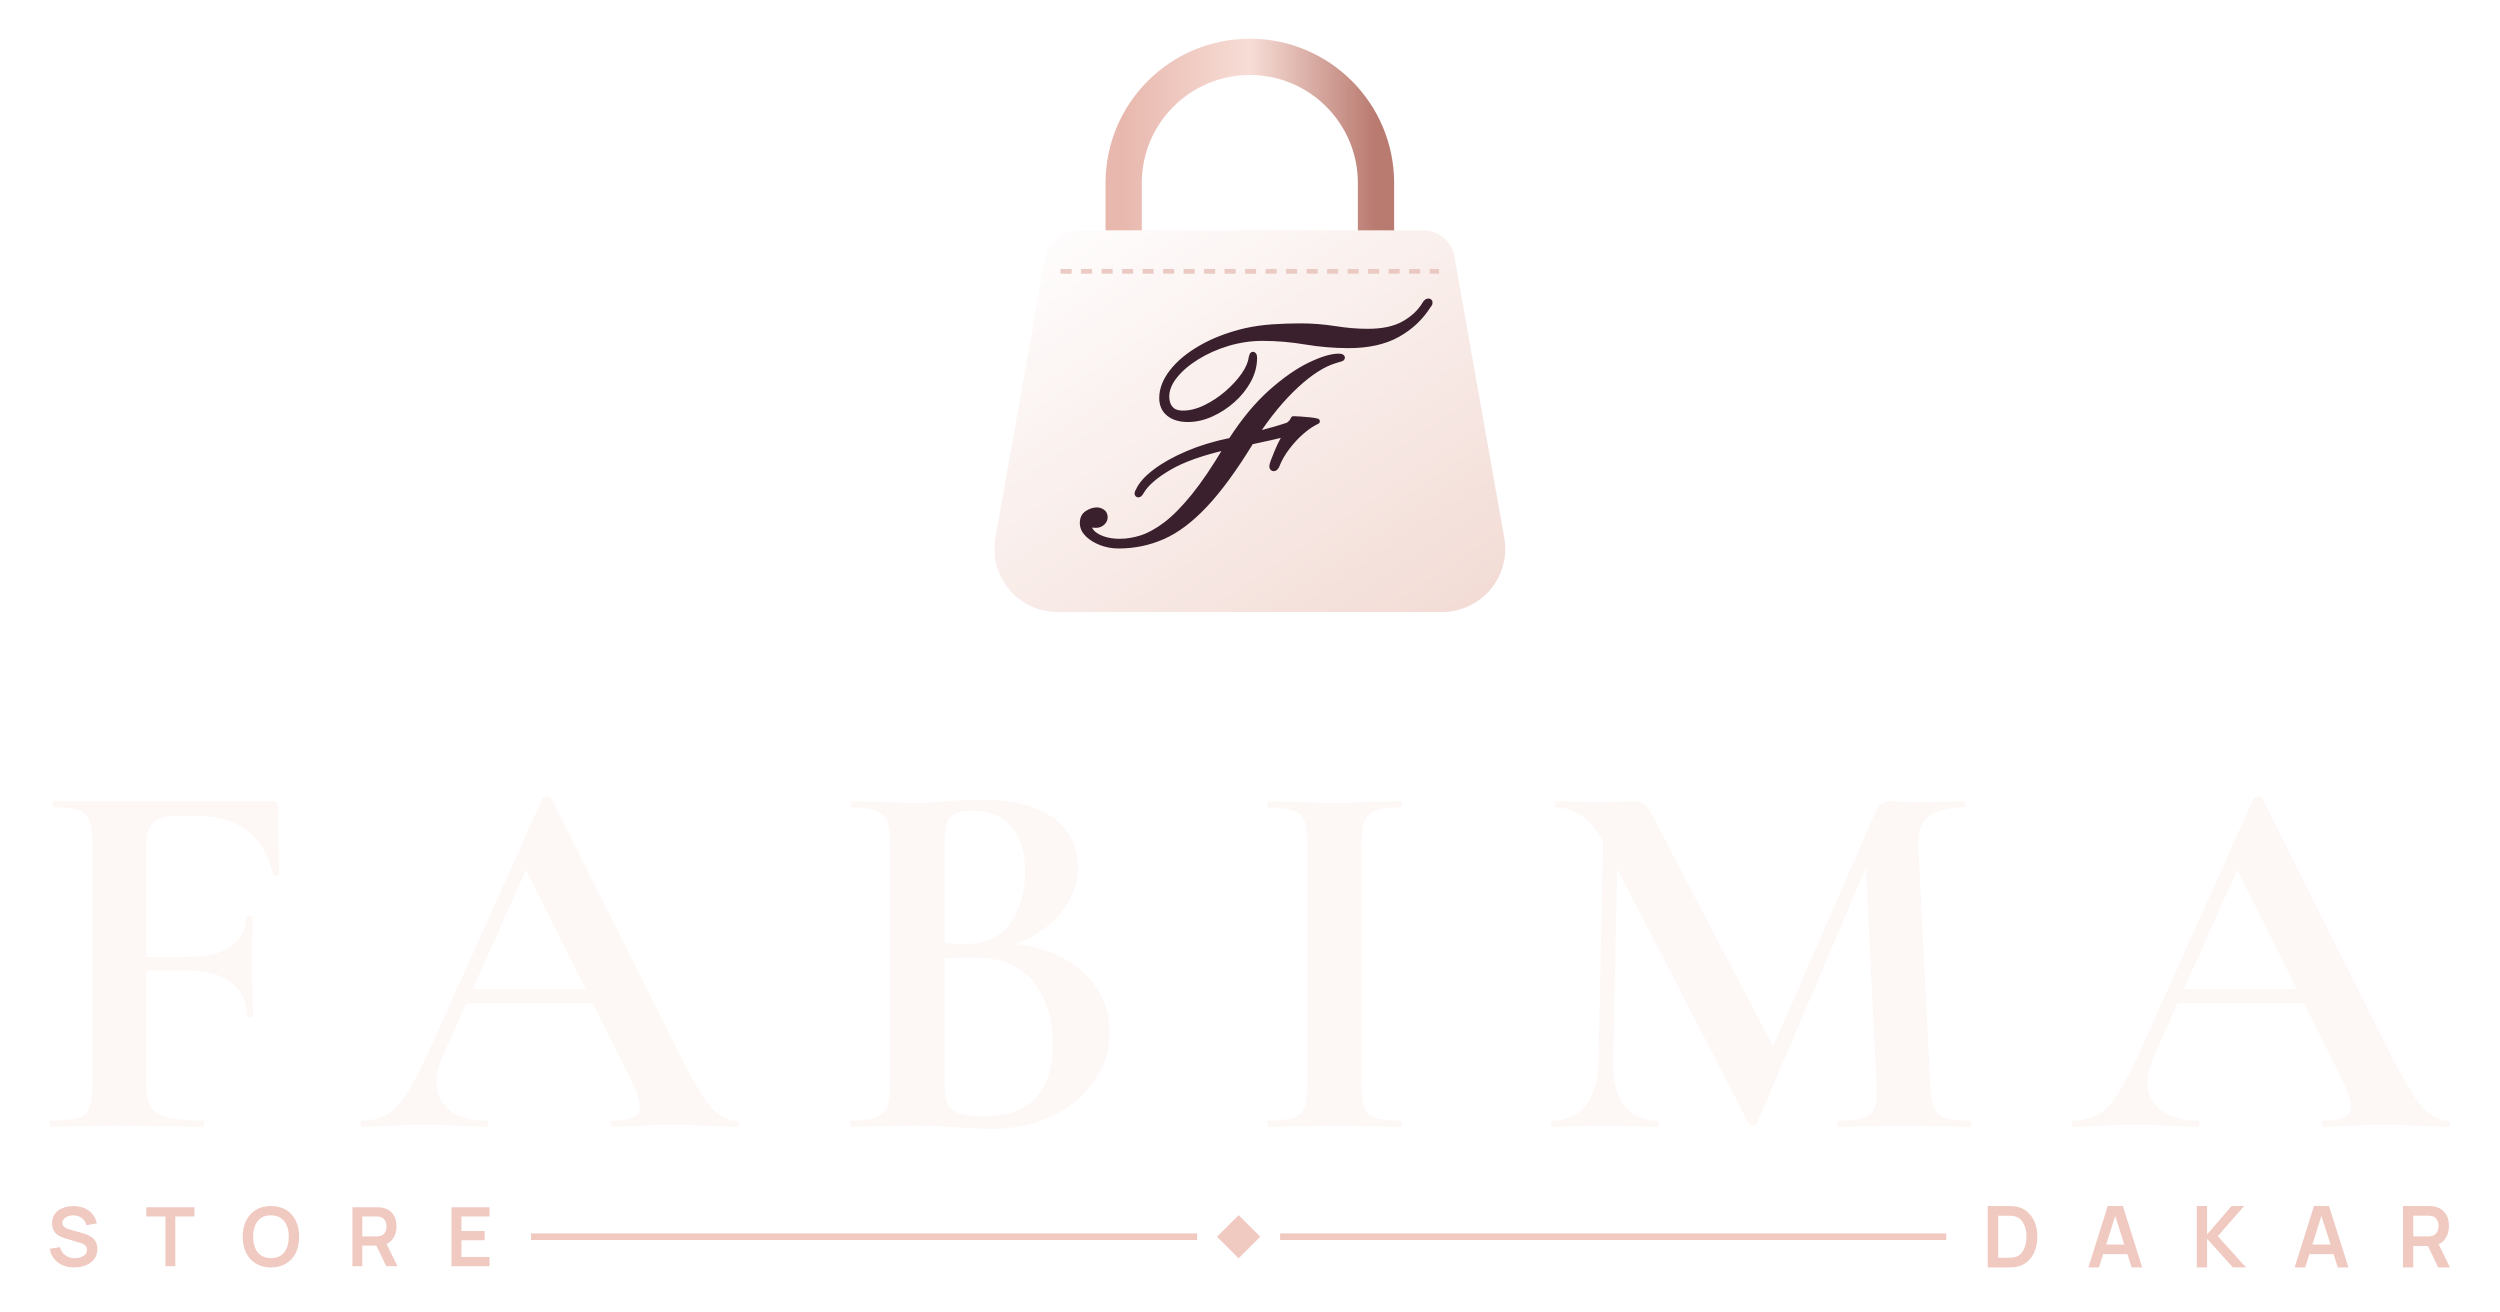
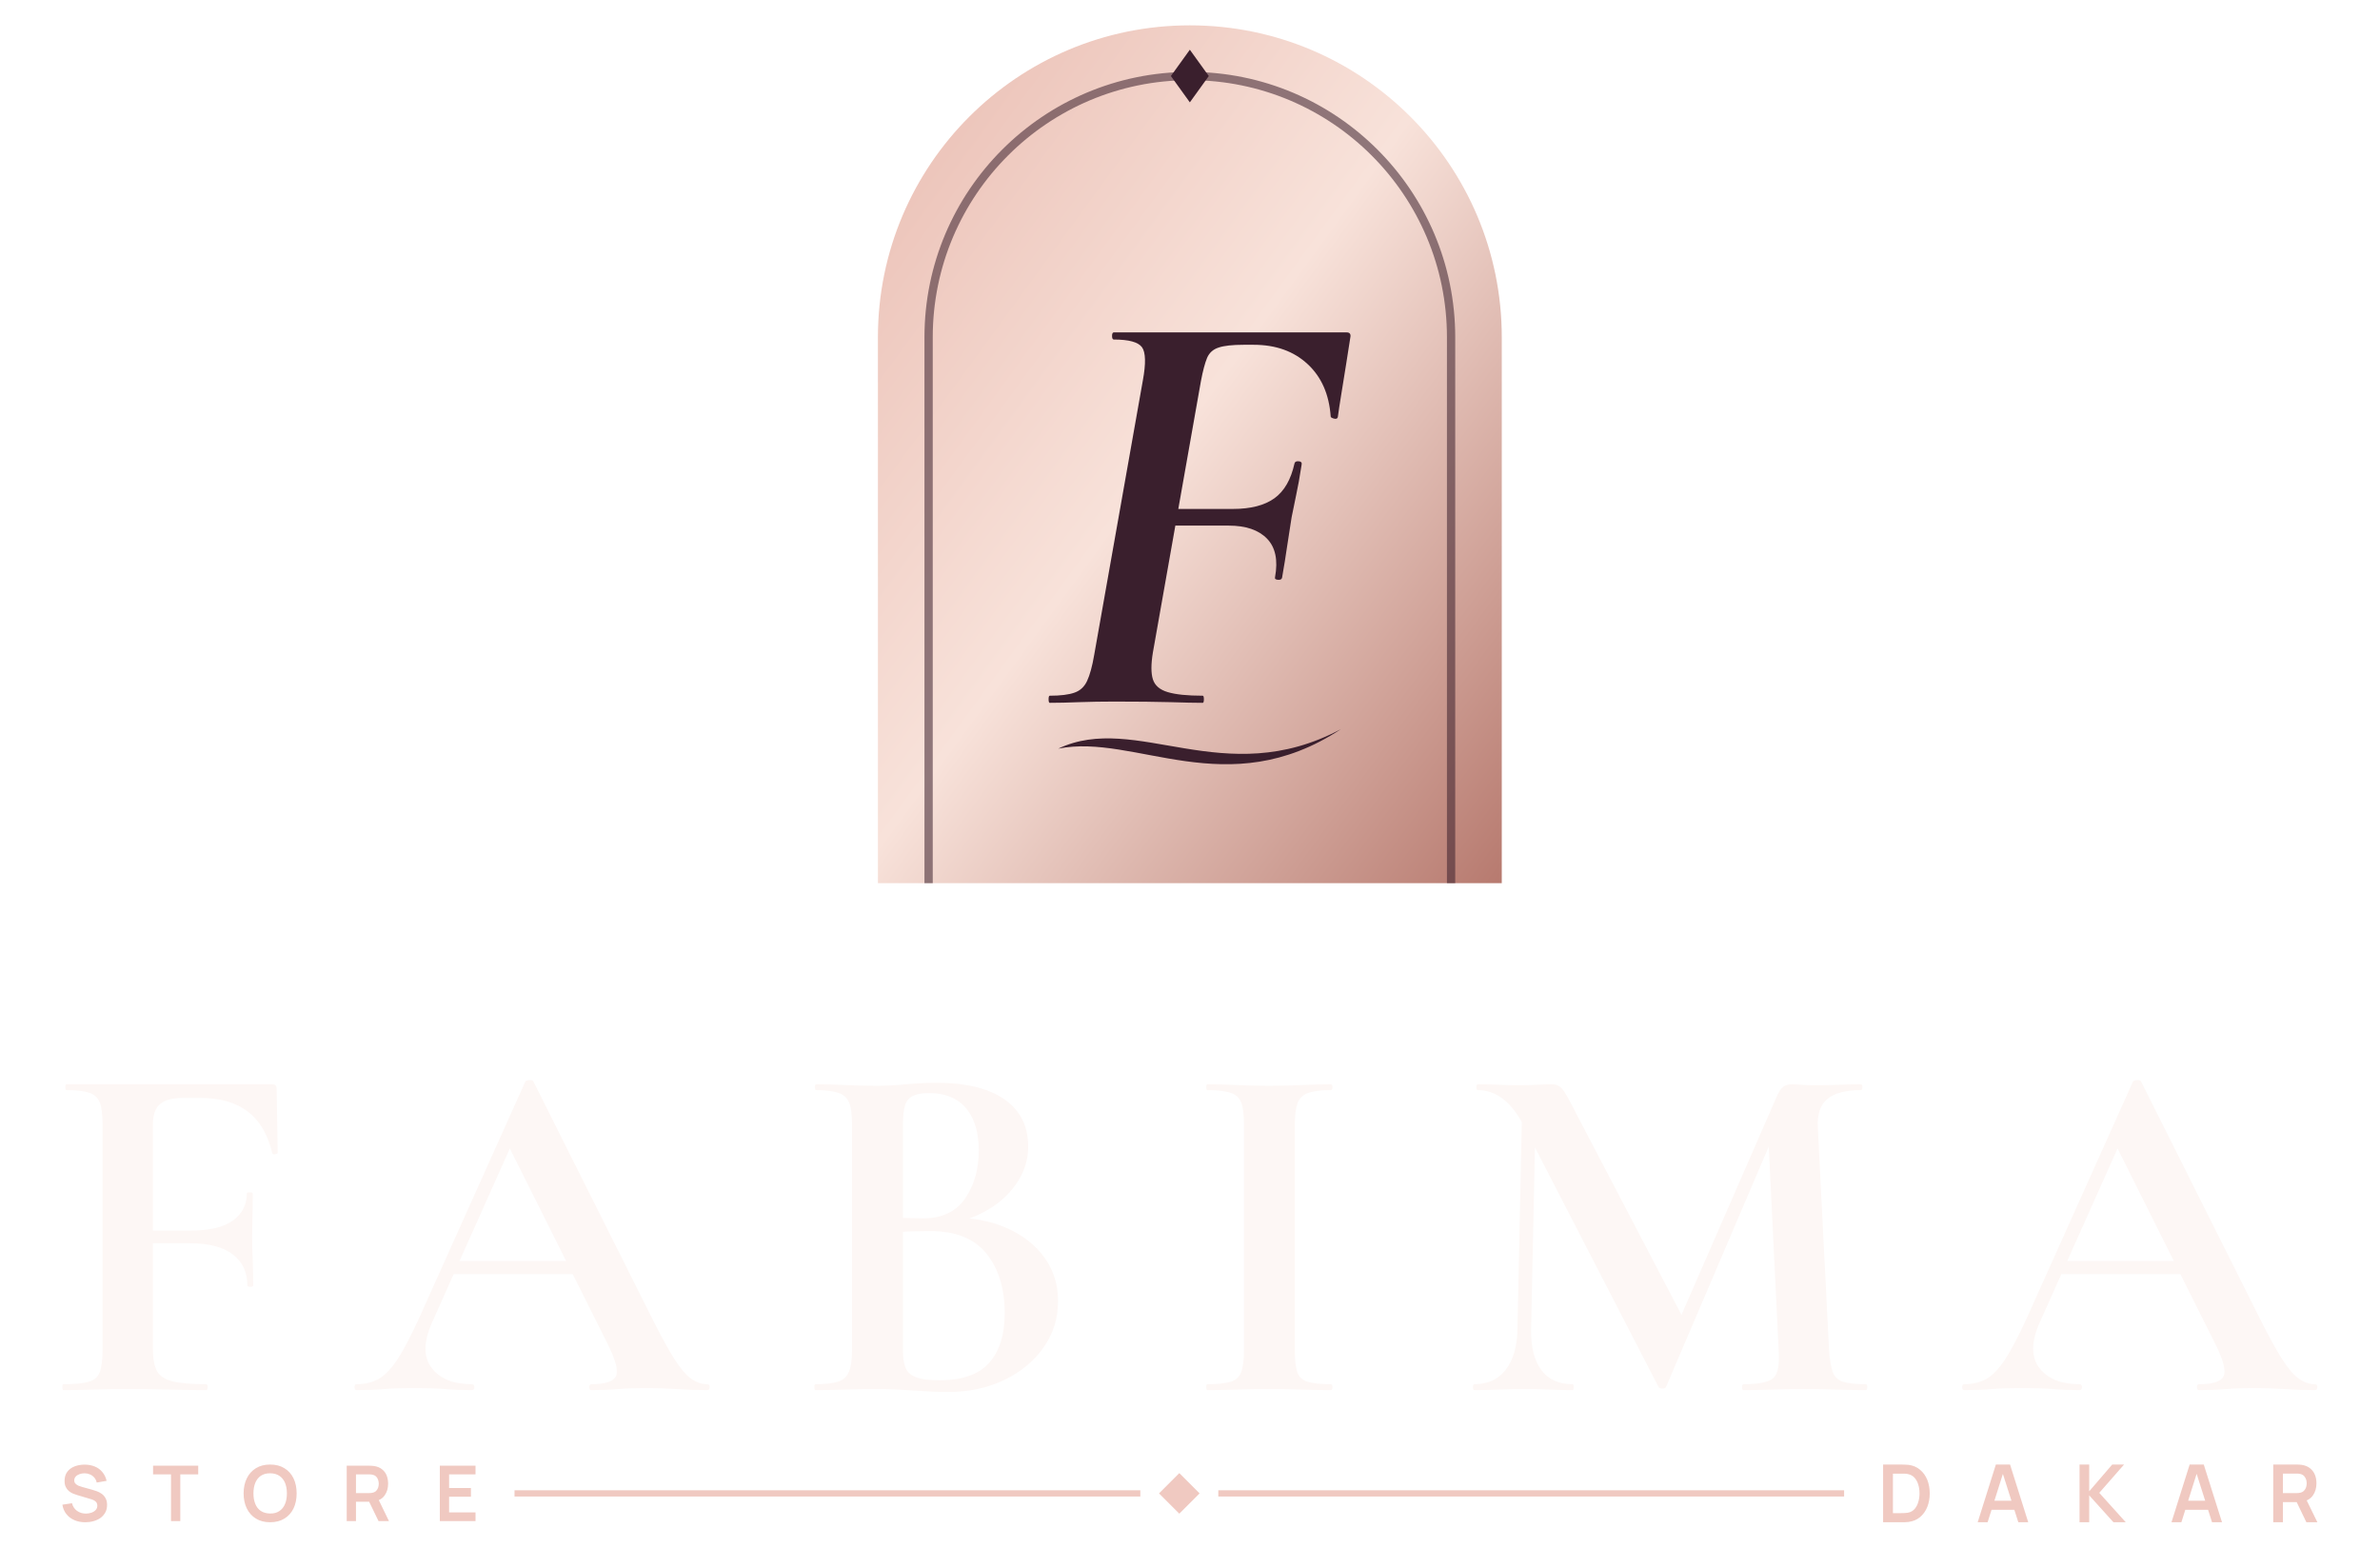
- <svg xmlns="http://www.w3.org/2000/svg" viewBox="-6 -4 301.2 158">
+ <svg xmlns="http://www.w3.org/2000/svg" viewBox="-8 -2 305.2 198.5">
  <defs>
-     <linearGradient id="sg" x1="0" y1="0" x2="1" y2="0">
-       <stop offset="0" stop-color="#e8b8ae" />
-       <stop offset=".5" stop-color="#f7ddd6" />
-       <stop offset="1" stop-color="#b97a70" />
+     <linearGradient id="sg" x1="0" y1="0" x2="1" y2="1">
+       <stop offset="0" stop-color="#e9bcb1" />
+       <stop offset=".48" stop-color="#f8e2da" />
+       <stop offset="1" stop-color="#b77a6f" />
    </linearGradient>
-     <linearGradient id="sb" x1="0" y1="0" x2=".9" y2="1">
-       <stop offset="0" stop-color="#ffffff" />
-       <stop offset="1" stop-color="#f3dcd6" />
+     <linearGradient id="sp" x1="0" y1="0" x2=".7" y2="1">
+       <stop offset="0" stop-color="#5e2d46" />
+       <stop offset="1" stop-color="#2a1420" />
    </linearGradient>
  </defs>
-   <g transform="translate(109.43 0) scale(.95) translate(-13 -17)">
-     <path d="M34 43.5V36A16 16 0 0 1 66 36V43.5" fill="none" stroke="url(#sg)" stroke-width="4.6" stroke-linecap="round" />
-     <path d="M28 42H72A4 4 0 0 1 75.95 45.4L82.25 80.9A8 8 0 0 1 74.4 90.4H25.6A8 8 0 0 1 17.75 80.9L24.05 45.4A4 4 0 0 1 28 42Z" fill="url(#sb)" />
-     <path d="M26 47.2H74" stroke="#e9c6be" stroke-opacity="0.9" stroke-width=".6" stroke-dasharray="1.4 1.2" />
-     <path d="M42.15 65.96L42.15 65.96Q40.65 65.96 39.76 65.26Q38.86 64.56 38.86 63.26L38.86 63.26Q38.86 61.61 40.15 59.95Q41.44 58.28 43.8 56.92Q46.17 55.55 49.35 54.78L49.35 54.78Q51.09 54.39 52.88 54.27Q54.67 54.15 56.46 54.15L56.46 54.15Q58.58 54.15 60.77 54.49Q62.95 54.84 64.98 54.84L64.98 54.84Q67.8 54.84 69.55 53.85Q71.3 52.87 72.21 51.34L72.21 51.34Q72.36 51.1 72.46 51.05Q72.56 51 72.64 51L72.64 51Q72.82 51 72.82 51.14L72.82 51.14Q72.82 51.22 72.8 51.3Q72.78 51.37 72.64 51.53L72.64 51.53Q71.18 53.85 68.71 55.22Q66.24 56.59 62.52 56.59L62.52 56.59Q59.81 56.59 57.06 56.13Q54.31 55.67 51.62 55.67L51.62 55.67Q49.37 55.67 47.2 56.32Q45.02 56.98 43.27 58.07Q41.52 59.15 40.48 60.46Q39.43 61.77 39.43 63.07L39.43 63.07Q39.43 64.03 39.94 64.62Q40.44 65.21 41.52 65.21L41.52 65.21Q42.9 65.21 44.36 64.5Q45.83 63.79 47.11 62.69Q48.39 61.59 49.24 60.38Q50.08 59.17 50.2 58.16L50.2 58.16Q50.3 57.75 50.38 57.75L50.38 57.75Q50.57 57.75 50.57 58.16L50.57 58.16Q50.57 59.64 49.82 61.03Q49.06 62.42 47.81 63.53Q46.56 64.64 45.08 65.3Q43.61 65.96 42.15 65.96ZM33.35 82L33.35 82Q32.21 82 31.17 81.61Q30.12 81.21 29.45 80.56Q28.79 79.91 28.79 79.13L28.79 79.13Q28.79 78.26 29.4 77.88Q30.01 77.49 30.62 77.49L30.62 77.49Q30.95 77.49 31.29 77.71Q31.62 77.93 31.62 78.4L31.62 78.4Q31.62 78.77 31.29 79.08Q30.95 79.38 30.5 79.38L30.5 79.38Q30.24 79.38 30.01 79.34Q29.77 79.3 29.57 79.19L29.57 79.19L29.57 79.28Q29.57 80.25 30.72 80.86Q31.88 81.47 33.51 81.47L33.51 81.47Q34.83 81.47 36.26 81.02Q37.7 80.56 39.35 79.32Q40.99 78.08 42.89 75.74Q44.79 73.4 47.03 69.62L47.03 69.62Q47.03 69.6 47.13 69.46L47.13 69.46Q42.39 70.53 39.76 72.07Q37.13 73.61 36.24 75.13L36.24 75.13Q36.03 75.52 35.87 75.52L35.87 75.52Q35.73 75.52 35.73 75.37L35.73 75.37Q35.73 75.21 35.87 75.03L35.87 75.03Q36.38 73.85 38.01 72.62Q39.63 71.39 42.08 70.34Q44.53 69.29 47.52 68.68L47.52 68.68Q47.58 68.68 47.62 68.66L47.62 68.66Q50.02 64.92 52.66 62.56Q55.3 60.21 57.6 59.1Q59.9 57.99 61.26 57.99L61.26 57.99Q61.71 57.99 61.71 58.16L61.71 58.16Q61.71 58.24 61.56 58.28Q61.4 58.32 60.89 58.48L60.89 58.48Q58.58 59.15 55.89 61.64Q53.19 64.13 50.71 67.91L50.71 67.91Q51.93 67.59 53.03 67.28Q54.14 66.96 54.86 66.71L54.86 66.71Q55.04 66.59 55.22 66.41Q55.4 66.23 55.53 65.92L55.53 65.92Q55.77 65.92 56.4 65.96Q57.03 66 57.66 66.07Q58.29 66.14 58.53 66.22L58.53 66.22Q57.62 66.63 56.62 67.49Q55.61 68.36 54.75 69.49Q53.88 70.62 53.39 71.88L53.39 71.88Q53.21 72.2 53.05 72.2L53.05 72.2Q52.82 72.2 52.82 71.92L52.82 71.92Q52.82 71.8 52.98 71.33L52.98 71.33Q53.43 70.15 53.81 69.32Q54.2 68.48 54.69 67.73L54.69 67.73Q53.9 67.99 52.67 68.26Q51.44 68.54 50.14 68.81L50.14 68.81L50.06 68.95Q46.99 73.95 44.31 76.8Q41.62 79.66 38.97 80.83Q36.32 82 33.35 82Z" fill="#3a1f2d" stroke="#3a1f2d" stroke-width=".7" stroke-linejoin="round" />
+   <g transform="translate(103.33 0) scale(1.25) translate(-17 -5)">
+     <path d="M18 94V38A32 32 0 0 1 82 38V94Z" fill="url(#sg)" />
+     <path d="M23.2 94V38A26.8 26.8 0 0 1 76.8 38V94" fill="none" stroke="#3a1f2d" stroke-opacity="0.55" stroke-width=".85" />
+     <path d="M50 8.5L51.944 11.2L50 13.9L48.056 11.2Z" fill="#3a1f2d" />
+     <path d="M35.63 75.50L35.63 75.50Q35.51 75.50 35.51 75.13Q35.51 74.77 35.63 74.77L35.63 74.77Q37.27 74.77 38.15 74.46Q39.04 74.16 39.46 73.25Q39.89 72.33 40.19 70.57L40.19 70.57L45.18 42.42Q45.66 39.81 45.09 39.02Q44.51 38.23 42.20 38.23L42.20 38.23Q42.02 38.23 42.02 37.86Q42.02 37.50 42.20 37.50L42.20 37.50L66.09 37.50Q66.58 37.50 66.46 38.04L66.46 38.04Q66.27 39.20 66.03 40.78Q65.79 42.36 65.54 43.82Q65.30 45.28 65.18 46.19L65.18 46.19Q65.12 46.43 64.78 46.34Q64.45 46.25 64.45 46.13L64.45 46.13Q64.21 42.72 62.08 40.75Q59.95 38.77 56.55 38.77L56.55 38.77L55.51 38.77Q53.81 38.77 52.96 39.05Q52.11 39.32 51.77 40.11Q51.44 40.90 51.14 42.48L51.14 42.48L46.21 70.33Q45.91 72.15 46.21 73.09Q46.51 74.04 47.73 74.40Q48.95 74.77 51.32 74.77L51.32 74.77Q51.44 74.77 51.44 75.13Q51.44 75.50 51.32 75.50L51.32 75.50Q50.16 75.50 47.97 75.43Q45.78 75.37 42.26 75.37L42.26 75.37Q40.37 75.37 38.67 75.43Q36.97 75.50 35.63 75.50ZM59.46 62.67L59.46 62.67Q59.40 62.91 59.04 62.88Q58.67 62.85 58.74 62.61L58.74 62.61Q59.22 59.99 57.91 58.65Q56.61 57.32 53.99 57.32L53.99 57.32L45.91 57.32L46.09 55.61L54.42 55.61Q57.15 55.61 58.67 54.52Q60.19 53.43 60.74 50.93L60.74 50.93Q60.80 50.69 61.17 50.72Q61.53 50.75 61.47 51.05L61.47 51.05Q61.17 53.00 60.92 54.12Q60.68 55.25 60.44 56.47L60.44 56.47Q60.19 57.99 59.98 59.44Q59.77 60.90 59.46 62.67Z" fill="#3a1f2d" />
+     <path d="M36.5 80.2C44.5 76.4 53.5 84.6 65.5 78.2C53.8 85.9 44.4 78.6 36.5 80.2Z" fill="#3a1f2d" />
  </g>
-   <path d="M0.13 131.75L0.13 131.75Q0 131.75 0 131.37Q0 131 0.13 131L0.13 131Q2.32 131 3.39 130.68Q4.46 130.37 4.8 129.43Q5.15 128.49 5.15 126.67L5.15 126.67L5.15 97.62Q5.15 95.8 4.8 94.89Q4.46 93.98 3.48 93.64Q2.51 93.29 0.5 93.29L0.5 93.29Q0.38 93.29 0.38 92.91Q0.38 92.54 0.5 92.54L0.5 92.54L26.92 92.54Q27.48 92.54 27.48 93.1L27.48 93.1L27.61 101.32Q27.61 101.45 27.29 101.51Q26.98 101.57 26.92 101.38L26.92 101.38Q26.04 97.74 23.75 96.02Q21.46 94.29 17.69 94.29L17.69 94.29L15.5 94.29Q13.43 94.29 12.52 95.08Q11.61 95.86 11.61 97.68L11.61 97.68L11.61 126.42Q11.61 128.3 12.11 129.27Q12.61 130.24 14.09 130.62Q15.56 131 18.45 131L18.45 131Q18.63 131 18.63 131.37Q18.63 131.75 18.45 131.75L18.45 131.75Q16.38 131.75 13.9 131.69Q11.42 131.62 8.16 131.62L8.16 131.62Q5.96 131.62 3.86 131.69Q1.76 131.75 0.13 131.75ZM23.72 118.32L23.72 118.32Q23.72 115.81 21.87 114.37Q20.01 112.93 16.38 112.93L16.38 112.93L8.53 112.93L8.53 111.3L16.44 111.3Q20.08 111.3 21.87 110.01Q23.65 108.72 23.65 106.53L23.65 106.53Q23.65 106.4 24.03 106.4Q24.41 106.4 24.41 106.53L24.41 106.53Q24.41 108.6 24.37 109.73Q24.34 110.86 24.34 112.11L24.34 112.11Q24.34 113.68 24.41 115.15Q24.47 116.63 24.47 118.32L24.47 118.32Q24.47 118.51 24.09 118.51Q23.72 118.51 23.72 118.32ZM68.01 116.88L48.87 116.88L49.75 115.19L67.57 115.19L68.01 116.88ZM82.69 131L82.69 131Q83.01 131 83.01 131.37Q83.01 131.75 82.69 131.75L82.69 131.75Q80.81 131.75 78.8 131.62Q76.79 131.5 74.91 131.5L74.91 131.5Q72.84 131.5 71.27 131.62Q69.7 131.75 67.82 131.75L67.82 131.75Q67.57 131.75 67.57 131.37Q67.57 131 67.82 131L67.82 131Q70.52 131 70.99 129.96Q71.46 128.93 69.96 125.91L69.96 125.91L57.03 100.07L59.85 95.24L47.43 123.03Q45.74 126.79 47.34 128.89Q48.94 131 52.51 131L52.51 131Q52.83 131 52.83 131.37Q52.83 131.75 52.51 131.75L52.51 131.75Q50.63 131.75 49.06 131.62Q47.49 131.5 45.11 131.5L45.11 131.5Q42.73 131.5 41.25 131.62Q39.78 131.75 37.71 131.75L37.71 131.75Q37.46 131.75 37.46 131.37Q37.46 131 37.71 131L37.71 131Q39.4 131 40.62 130.28Q41.85 129.55 43.04 127.7Q44.23 125.85 45.8 122.4L45.8 122.4L59.35 92.22Q59.41 92.04 59.89 92Q60.36 91.97 60.42 92.22L60.42 92.22L75.92 123.15Q77.42 126.1 78.52 127.83Q79.62 129.55 80.62 130.28Q81.62 131 82.69 131ZM113.12 110.67L113.12 110.67L113.81 109.6Q118.01 109.6 121.12 110.98Q124.22 112.36 125.95 114.78Q127.68 117.19 127.68 120.33L127.68 120.33Q127.68 123.66 125.82 126.29Q123.97 128.93 120.77 130.46Q117.57 132 113.5 132L113.5 132Q111.8 132 109.2 131.81Q106.6 131.62 104.46 131.62L104.46 131.62Q102.2 131.62 100.2 131.69Q98.19 131.75 96.56 131.75L96.56 131.75Q96.43 131.75 96.43 131.37Q96.43 131 96.56 131L96.56 131Q98.44 131 99.44 130.68Q100.45 130.37 100.85 129.43Q101.26 128.49 101.26 126.67L101.26 126.67L101.26 97.62Q101.26 95.8 100.89 94.89Q100.51 93.98 99.51 93.64Q98.5 93.29 96.68 93.29L96.68 93.29Q96.49 93.29 96.49 92.91Q96.49 92.54 96.68 92.54L96.68 92.54Q98.25 92.54 100.23 92.63Q102.2 92.73 104.46 92.73L104.46 92.73Q106.22 92.73 108.19 92.54Q110.17 92.35 112.12 92.35L112.12 92.35Q115.88 92.35 118.48 93.29Q121.09 94.23 122.47 96.05Q123.85 97.87 123.85 100.51L123.85 100.51Q123.85 103.96 121.12 106.75Q118.39 109.54 113.12 110.67ZM111.11 93.67L111.11 93.67Q109.86 93.67 109.1 94.01Q108.35 94.36 108.07 95.2Q107.79 96.05 107.79 97.74L107.79 97.74L107.79 110.04L105.53 109.6Q107.6 109.67 108.92 109.7Q110.23 109.73 110.36 109.73L110.36 109.73Q114 109.73 115.76 107.19Q117.51 104.65 117.51 101.01L117.51 101.01Q117.51 98.69 116.76 97.02Q116.01 95.36 114.59 94.51Q113.18 93.67 111.11 93.67ZM112.49 130.49L112.49 130.49Q116.88 130.49 118.86 128.24Q120.84 125.98 120.84 121.9L120.84 121.9Q120.84 117.19 118.52 114.28Q116.19 111.36 111.3 111.36L111.3 111.36Q110.48 111.36 108.98 111.39Q107.47 111.42 105.78 111.74L105.78 111.74L107.79 110.98L107.79 126.67Q107.79 127.99 108.1 128.83Q108.41 129.68 109.42 130.09Q110.42 130.49 112.49 130.49ZM158.04 97.74L158.04 126.67Q158.04 128.49 158.35 129.43Q158.67 130.37 159.67 130.68Q160.68 131 162.68 131L162.68 131Q162.87 131 162.87 131.37Q162.87 131.75 162.68 131.75L162.68 131.75Q161.05 131.75 159.08 131.69Q157.1 131.62 154.72 131.62L154.72 131.62Q152.46 131.62 150.45 131.69Q148.44 131.75 146.81 131.75L146.81 131.75Q146.69 131.75 146.69 131.37Q146.69 131 146.81 131L146.81 131Q148.82 131 149.82 130.68Q150.83 130.37 151.17 129.43Q151.52 128.49 151.52 126.67L151.52 126.67L151.52 97.62Q151.52 95.8 151.17 94.89Q150.83 93.98 149.82 93.64Q148.82 93.29 146.81 93.29L146.81 93.29Q146.69 93.29 146.69 92.91Q146.69 92.54 146.81 92.54L146.81 92.54Q148.44 92.54 150.45 92.63Q152.46 92.73 154.72 92.73L154.72 92.73Q157.1 92.73 159.11 92.63Q161.12 92.54 162.68 92.54L162.68 92.54Q162.87 92.54 162.87 92.91Q162.87 93.29 162.68 93.29L162.68 93.29Q160.68 93.29 159.7 93.67Q158.73 94.04 158.39 94.98Q158.04 95.93 158.04 97.74L158.04 97.74ZM186.59 123.97L186.59 123.97L187.22 93.98L188.97 94.11L188.34 123.97Q188.28 127.3 189.63 129.15Q190.98 131 193.68 131L193.68 131Q193.8 131 193.8 131.37Q193.8 131.75 193.68 131.75L193.68 131.75Q192.3 131.75 190.82 131.69Q189.35 131.62 187.59 131.62L187.59 131.62Q185.65 131.62 184.05 131.69Q182.45 131.75 181.07 131.75L181.07 131.75Q180.88 131.75 180.88 131.37Q180.88 131 181.07 131L181.07 131Q183.64 131 185.08 129.15Q186.53 127.3 186.59 123.97ZM231.26 131L231.26 131Q231.45 131 231.45 131.37Q231.45 131.75 231.26 131.75L231.26 131.75Q229.69 131.75 227.65 131.69Q225.61 131.62 223.35 131.62L223.35 131.62Q221.09 131.62 219.15 131.69Q217.21 131.75 215.57 131.75L215.57 131.75Q215.39 131.75 215.39 131.37Q215.39 131 215.57 131L215.57 131Q218.59 131 219.43 130.18Q220.28 129.37 220.09 126.67L220.09 126.67L218.71 98.37L221.72 93.73L205.66 131.31Q205.6 131.56 205.19 131.56Q204.78 131.56 204.66 131.31L204.66 131.31L187.34 97.74Q185.02 93.29 181.51 93.29L181.51 93.29Q181.32 93.29 181.32 92.91Q181.32 92.54 181.51 92.54L181.51 92.54Q182.76 92.54 184.17 92.6Q185.58 92.66 186.53 92.66L186.53 92.66Q188.03 92.66 189.19 92.6Q190.35 92.54 190.98 92.54L190.98 92.54Q191.86 92.54 192.36 93.16Q192.86 93.79 193.87 95.8L193.87 95.8L207.98 122.78L205.03 128.05L219.84 94.11Q220.22 93.23 220.66 92.88Q221.09 92.54 221.72 92.54L221.72 92.54Q222.29 92.54 222.98 92.6Q223.67 92.66 224.61 92.66L224.61 92.66Q226.55 92.66 227.9 92.6Q229.25 92.54 230.63 92.54L230.63 92.54Q230.82 92.54 230.82 92.91Q230.82 93.29 230.63 93.29L230.63 93.29Q227.68 93.29 226.33 94.42Q224.98 95.55 225.11 98.06L225.11 98.06L226.55 126.67Q226.68 128.49 227.02 129.43Q227.37 130.37 228.34 130.68Q229.31 131 231.26 131ZM274.17 116.88L255.04 116.88L255.92 115.19L273.73 115.19L274.17 116.88ZM288.85 131L288.85 131Q289.17 131 289.17 131.37Q289.17 131.75 288.85 131.75L288.85 131.75Q286.97 131.75 284.96 131.62Q282.96 131.5 281.07 131.5L281.07 131.5Q279 131.5 277.44 131.62Q275.87 131.75 273.98 131.75L273.98 131.75Q273.73 131.75 273.73 131.37Q273.73 131 273.98 131L273.98 131Q276.68 131 277.15 129.96Q277.62 128.93 276.12 125.91L276.12 125.91L263.19 100.07L266.02 95.24L253.59 123.03Q251.9 126.79 253.5 128.89Q255.1 131 258.68 131L258.68 131Q258.99 131 258.99 131.37Q258.99 131.75 258.68 131.75L258.68 131.75Q256.79 131.75 255.23 131.62Q253.66 131.5 251.27 131.5L251.27 131.5Q248.89 131.5 247.41 131.62Q245.94 131.75 243.87 131.75L243.87 131.75Q243.62 131.75 243.62 131.37Q243.62 131 243.87 131L243.87 131Q245.56 131 246.79 130.28Q248.01 129.55 249.2 127.7Q250.39 125.85 251.96 122.4L251.96 122.4L265.51 92.22Q265.58 92.04 266.05 92Q266.52 91.97 266.58 92.22L266.58 92.22L282.08 123.15Q283.58 126.1 284.68 127.83Q285.78 129.55 286.78 130.28Q287.79 131 288.85 131Z" fill="#fdf7f5" />
-   <path d="M2.94 148.7L2.94 148.7Q2.16 148.7 1.54 148.43Q0.91 148.16 0.51 147.65Q0.11 147.15-0 146.45L-0 146.45L1.23 146.26Q1.39 146.89 1.88 147.24Q2.37 147.59 3.01 147.59L3.01 147.59Q3.39 147.59 3.73 147.47Q4.07 147.35 4.28 147.12Q4.48 146.89 4.48 146.56L4.48 146.56Q4.48 146.42 4.43 146.29Q4.39 146.16 4.29 146.07Q4.19 145.97 4.04 145.89Q3.89 145.8 3.7 145.75L3.7 145.75L1.86 145.2Q1.62 145.13 1.35 145.02Q1.08 144.9 0.83 144.7Q0.59 144.49 0.43 144.17Q0.28 143.85 0.28 143.39L0.28 143.39Q0.28 142.7 0.62 142.24Q0.97 141.77 1.56 141.54Q2.15 141.31 2.87 141.31L2.87 141.31Q3.6 141.32 4.17 141.56Q4.75 141.8 5.13 142.27Q5.52 142.73 5.67 143.39L5.67 143.39L4.4 143.61Q4.32 143.23 4.09 142.97Q3.87 142.71 3.55 142.57Q3.22 142.43 2.86 142.42L2.86 142.42Q2.5 142.42 2.2 142.53Q1.89 142.64 1.71 142.84Q1.52 143.05 1.52 143.33L1.52 143.33Q1.52 143.59 1.68 143.75Q1.84 143.92 2.07 144.02Q2.31 144.11 2.55 144.18L2.55 144.18L3.82 144.53Q4.09 144.6 4.41 144.72Q4.74 144.84 5.04 145.05Q5.34 145.26 5.53 145.61Q5.73 145.95 5.73 146.49L5.73 146.49Q5.73 147.04 5.5 147.45Q5.27 147.87 4.88 148.15Q4.49 148.42 3.99 148.56Q3.49 148.7 2.94 148.7ZM15.12 148.55L13.93 148.55L13.93 142.56L11.63 142.56L11.63 141.45L17.42 141.45L17.42 142.56L15.12 142.56L15.12 148.55ZM26.64 148.7L26.64 148.7Q25.57 148.7 24.82 148.23Q24.06 147.77 23.65 146.93Q23.24 146.1 23.24 145L23.24 145Q23.24 143.9 23.65 143.07Q24.06 142.23 24.82 141.77Q25.57 141.3 26.64 141.3L26.64 141.3Q27.71 141.3 28.47 141.77Q29.23 142.23 29.64 143.07Q30.04 143.9 30.04 145L30.04 145Q30.04 146.1 29.64 146.93Q29.23 147.77 28.47 148.23Q27.71 148.7 26.64 148.7ZM26.64 147.58L26.64 147.58Q27.36 147.59 27.83 147.26Q28.31 146.94 28.55 146.36Q28.79 145.78 28.79 145L28.79 145Q28.79 144.22 28.55 143.65Q28.31 143.07 27.83 142.75Q27.36 142.43 26.64 142.42L26.64 142.42Q25.93 142.42 25.45 142.74Q24.98 143.06 24.74 143.64Q24.5 144.22 24.5 145L24.5 145Q24.5 145.78 24.74 146.35Q24.97 146.93 25.45 147.25Q25.93 147.57 26.64 147.58ZM37.65 148.55L36.46 148.55L36.46 141.45L39.39 141.45Q39.5 141.45 39.66 141.46Q39.82 141.46 39.96 141.49L39.96 141.49Q40.58 141.58 40.98 141.9Q41.38 142.21 41.58 142.69Q41.77 143.18 41.77 143.76L41.77 143.76Q41.77 144.63 41.33 145.25Q40.89 145.88 39.99 146.03L39.99 146.03L39.48 146.07L37.65 146.07L37.65 148.55ZM41.88 148.55L40.54 148.55L39.14 145.66L40.35 145.4L41.88 148.55ZM37.65 142.56L37.65 144.96L39.34 144.96Q39.44 144.96 39.57 144.95Q39.69 144.94 39.79 144.91L39.79 144.91Q40.09 144.84 40.26 144.65Q40.43 144.46 40.5 144.23Q40.57 143.99 40.57 143.76L40.57 143.76Q40.57 143.54 40.5 143.3Q40.43 143.06 40.26 142.87Q40.09 142.68 39.79 142.61L39.79 142.61Q39.69 142.58 39.57 142.57Q39.44 142.56 39.34 142.56L39.34 142.56L37.65 142.56ZM52.98 148.55L48.4 148.55L48.4 141.45L52.98 141.45L52.98 142.56L49.59 142.56L49.59 144.31L52.39 144.31L52.39 145.43L49.59 145.43L49.59 147.44L52.98 147.44L52.98 148.55ZM235.84 148.7L233.48 148.7L233.48 141.3L235.84 141.3Q235.93 141.3 236.2 141.31Q236.48 141.31 236.74 141.34L236.74 141.34Q237.61 141.45 238.22 141.97Q238.83 142.48 239.15 143.27Q239.46 144.06 239.46 145L239.46 145Q239.46 145.94 239.15 146.73Q238.83 147.52 238.22 148.04Q237.61 148.55 236.74 148.66L236.74 148.66Q236.48 148.69 236.21 148.7Q235.93 148.7 235.84 148.7L235.84 148.7ZM234.74 142.47L234.74 147.53L235.84 147.53Q235.99 147.53 236.23 147.52Q236.47 147.51 236.65 147.48L236.65 147.48Q237.18 147.38 237.51 147.01Q237.84 146.64 237.99 146.11Q238.15 145.58 238.15 145L238.15 145Q238.15 144.4 237.99 143.87Q237.83 143.34 237.5 142.98Q237.17 142.62 236.65 142.52L236.65 142.52Q236.47 142.48 236.23 142.47Q235.99 142.47 235.84 142.47L235.84 142.47L234.74 142.47ZM246.88 148.7L245.61 148.7L247.94 141.3L249.76 141.3L252.09 148.7L250.82 148.7L248.7 142.06L248.98 142.06L246.88 148.7ZM250.8 147.1L246.91 147.1L246.91 145.94L250.8 145.94L250.8 147.1ZM259.91 148.7L258.67 148.7L258.67 141.3L259.91 141.3L259.91 144.73L262.86 141.3L264.38 141.3L261.2 144.93L264.6 148.7L263.02 148.7L259.91 145.25L259.91 148.7ZM271.73 148.7L270.46 148.7L272.79 141.3L274.6 141.3L276.94 148.7L275.66 148.7L273.55 142.06L273.82 142.06L271.73 148.7ZM275.64 147.1L271.76 147.1L271.76 145.94L275.64 145.94L275.64 147.1ZM284.75 148.7L283.51 148.7L283.51 141.3L286.57 141.3Q286.68 141.3 286.85 141.31Q287.02 141.32 287.16 141.34L287.16 141.34Q287.81 141.44 288.22 141.77Q288.64 142.1 288.85 142.6Q289.05 143.1 289.05 143.71L289.05 143.71Q289.05 144.62 288.59 145.26Q288.13 145.92 287.19 146.07L287.19 146.07L286.66 146.12L284.75 146.12L284.75 148.7ZM289.17 148.7L287.76 148.7L286.31 145.69L287.56 145.41L289.17 148.7ZM284.75 142.46L284.75 144.96L286.52 144.96Q286.62 144.96 286.75 144.95Q286.88 144.94 286.99 144.91L286.99 144.91Q287.3 144.83 287.47 144.64Q287.65 144.44 287.73 144.19Q287.8 143.95 287.8 143.71L287.8 143.71Q287.8 143.47 287.73 143.23Q287.65 142.98 287.47 142.78Q287.3 142.59 286.99 142.51L286.99 142.51Q286.88 142.48 286.75 142.47Q286.62 142.46 286.52 142.46L286.52 142.46L284.75 142.46Z" fill="#f0c9c1" />
-   <path d="M57.98 145H138.23M148.23 145H228.48" stroke="#f0c9c1" stroke-width=".8" />
-   <path d="M143.23 142.4L145.83 145L143.23 147.6L140.63 145Z" fill="#f0c9c1" />
+   <g transform="translate(0 136.5)">
+     <path d="M0.13 39.75L0.13 39.75Q0 39.75 0 39.37Q0 39 0.13 39L0.13 39Q2.32 39 3.39 38.68Q4.46 38.37 4.8 37.43Q5.15 36.49 5.15 34.67L5.15 34.67L5.15 5.62Q5.15 3.8 4.8 2.89Q4.46 1.98 3.48 1.64Q2.51 1.29 0.5 1.29L0.5 1.29Q0.38 1.29 0.38 0.91Q0.38 0.54 0.5 0.54L0.5 0.54L26.92 0.54Q27.48 0.54 27.48 1.1L27.48 1.1L27.61 9.32Q27.61 9.45 27.29 9.51Q26.98 9.57 26.92 9.38L26.92 9.38Q26.04 5.74 23.75 4.02Q21.46 2.29 17.69 2.29L17.69 2.29L15.5 2.29Q13.43 2.29 12.52 3.08Q11.61 3.86 11.61 5.68L11.61 5.68L11.61 34.42Q11.61 36.3 12.11 37.27Q12.61 38.24 14.09 38.62Q15.56 39 18.45 39L18.45 39Q18.63 39 18.63 39.37Q18.63 39.75 18.45 39.75L18.45 39.75Q16.38 39.75 13.9 39.69Q11.42 39.62 8.16 39.62L8.16 39.62Q5.96 39.62 3.86 39.69Q1.76 39.75 0.13 39.75ZM23.72 26.32L23.72 26.32Q23.72 23.81 21.87 22.37Q20.01 20.93 16.38 20.93L16.38 20.93L8.53 20.93L8.53 19.3L16.44 19.3Q20.08 19.3 21.87 18.01Q23.65 16.72 23.65 14.53L23.65 14.53Q23.65 14.4 24.03 14.4Q24.41 14.4 24.41 14.53L24.41 14.53Q24.41 16.6 24.37 17.73Q24.34 18.86 24.34 20.11L24.34 20.11Q24.34 21.68 24.41 23.15Q24.47 24.63 24.47 26.32L24.47 26.32Q24.47 26.51 24.09 26.51Q23.72 26.51 23.72 26.32ZM68.01 24.88L48.87 24.88L49.75 23.19L67.57 23.19L68.01 24.88ZM82.69 39L82.69 39Q83.01 39 83.01 39.37Q83.01 39.75 82.69 39.75L82.69 39.75Q80.81 39.75 78.8 39.62Q76.79 39.5 74.91 39.5L74.91 39.5Q72.84 39.5 71.27 39.62Q69.7 39.75 67.82 39.75L67.82 39.75Q67.57 39.75 67.57 39.37Q67.57 39 67.82 39L67.82 39Q70.52 39 70.99 37.96Q71.46 36.93 69.96 33.91L69.96 33.91L57.03 8.07L59.85 3.24L47.43 31.03Q45.74 34.79 47.34 36.89Q48.94 39 52.51 39L52.51 39Q52.83 39 52.83 39.37Q52.83 39.75 52.51 39.75L52.51 39.75Q50.63 39.75 49.06 39.62Q47.49 39.5 45.11 39.5L45.11 39.5Q42.73 39.5 41.25 39.62Q39.78 39.75 37.71 39.75L37.71 39.75Q37.46 39.75 37.46 39.37Q37.46 39 37.71 39L37.71 39Q39.4 39 40.62 38.28Q41.85 37.55 43.04 35.7Q44.23 33.85 45.8 30.4L45.8 30.4L59.35 0.22Q59.41 0.04 59.89 0Q60.36-0.03 60.42 0.22L60.42 0.22L75.92 31.15Q77.42 34.1 78.52 35.83Q79.62 37.55 80.62 38.28Q81.62 39 82.69 39ZM113.12 18.67L113.12 18.67L113.81 17.6Q118.01 17.6 121.12 18.98Q124.22 20.36 125.95 22.78Q127.68 25.19 127.68 28.33L127.68 28.33Q127.68 31.66 125.82 34.29Q123.97 36.93 120.77 38.46Q117.57 40 113.5 40L113.5 40Q111.8 40 109.2 39.81Q106.6 39.62 104.46 39.62L104.46 39.62Q102.2 39.62 100.2 39.69Q98.19 39.75 96.56 39.75L96.56 39.75Q96.43 39.75 96.43 39.37Q96.43 39 96.56 39L96.56 39Q98.44 39 99.44 38.68Q100.45 38.37 100.85 37.43Q101.26 36.49 101.26 34.67L101.26 34.67L101.26 5.62Q101.26 3.8 100.89 2.89Q100.51 1.98 99.51 1.64Q98.5 1.29 96.68 1.29L96.68 1.29Q96.49 1.29 96.49 0.91Q96.49 0.54 96.68 0.54L96.68 0.54Q98.25 0.54 100.23 0.63Q102.2 0.73 104.46 0.73L104.46 0.73Q106.22 0.73 108.19 0.54Q110.17 0.35 112.12 0.35L112.12 0.35Q115.88 0.35 118.48 1.29Q121.09 2.23 122.47 4.05Q123.85 5.87 123.85 8.51L123.85 8.51Q123.85 11.96 121.12 14.75Q118.39 17.54 113.12 18.67ZM111.11 1.67L111.11 1.67Q109.86 1.67 109.1 2.01Q108.35 2.36 108.07 3.2Q107.79 4.05 107.79 5.74L107.79 5.74L107.79 18.04L105.53 17.6Q107.6 17.67 108.92 17.7Q110.23 17.73 110.36 17.73L110.36 17.73Q114 17.73 115.76 15.19Q117.51 12.65 117.51 9.01L117.51 9.01Q117.51 6.69 116.76 5.02Q116.01 3.36 114.59 2.51Q113.18 1.67 111.11 1.67ZM112.49 38.49L112.49 38.49Q116.88 38.49 118.86 36.24Q120.84 33.98 120.84 29.9L120.84 29.9Q120.84 25.19 118.52 22.28Q116.19 19.36 111.3 19.36L111.3 19.36Q110.48 19.36 108.98 19.39Q107.47 19.42 105.78 19.74L105.78 19.74L107.79 18.98L107.79 34.67Q107.79 35.99 108.1 36.83Q108.41 37.68 109.42 38.09Q110.42 38.49 112.49 38.49ZM158.04 5.74L158.04 34.67Q158.04 36.49 158.35 37.43Q158.67 38.37 159.67 38.68Q160.68 39 162.68 39L162.68 39Q162.87 39 162.87 39.37Q162.87 39.75 162.68 39.75L162.68 39.75Q161.05 39.75 159.08 39.69Q157.1 39.62 154.72 39.62L154.72 39.62Q152.46 39.62 150.45 39.69Q148.44 39.75 146.81 39.75L146.81 39.75Q146.69 39.75 146.69 39.37Q146.69 39 146.81 39L146.81 39Q148.82 39 149.82 38.68Q150.83 38.37 151.17 37.43Q151.52 36.49 151.52 34.67L151.52 34.67L151.52 5.62Q151.52 3.8 151.17 2.89Q150.83 1.98 149.82 1.64Q148.82 1.29 146.81 1.29L146.81 1.29Q146.69 1.29 146.69 0.91Q146.69 0.54 146.81 0.54L146.81 0.54Q148.44 0.54 150.45 0.63Q152.46 0.73 154.72 0.73L154.72 0.73Q157.1 0.73 159.11 0.63Q161.12 0.54 162.68 0.54L162.68 0.54Q162.87 0.54 162.87 0.91Q162.87 1.29 162.68 1.29L162.68 1.29Q160.68 1.29 159.7 1.67Q158.73 2.04 158.39 2.98Q158.04 3.93 158.04 5.74L158.04 5.74ZM186.59 31.97L186.59 31.97L187.22 1.98L188.97 2.11L188.34 31.97Q188.28 35.3 189.63 37.15Q190.98 39 193.68 39L193.68 39Q193.8 39 193.8 39.37Q193.8 39.75 193.68 39.75L193.68 39.75Q192.3 39.75 190.82 39.69Q189.35 39.62 187.59 39.62L187.59 39.62Q185.65 39.62 184.05 39.69Q182.45 39.75 181.07 39.75L181.07 39.75Q180.88 39.75 180.88 39.37Q180.88 39 181.07 39L181.07 39Q183.64 39 185.08 37.15Q186.53 35.3 186.59 31.97ZM231.26 39L231.26 39Q231.45 39 231.45 39.37Q231.45 39.75 231.26 39.75L231.26 39.75Q229.69 39.75 227.65 39.69Q225.61 39.62 223.35 39.62L223.35 39.62Q221.09 39.62 219.15 39.69Q217.21 39.75 215.57 39.75L215.57 39.75Q215.39 39.75 215.39 39.37Q215.39 39 215.57 39L215.57 39Q218.59 39 219.43 38.18Q220.28 37.37 220.09 34.67L220.09 34.67L218.71 6.37L221.72 1.73L205.66 39.31Q205.6 39.56 205.19 39.56Q204.78 39.56 204.66 39.31L204.66 39.31L187.34 5.74Q185.02 1.29 181.51 1.29L181.51 1.29Q181.32 1.29 181.32 0.91Q181.32 0.54 181.51 0.54L181.51 0.54Q182.76 0.54 184.17 0.6Q185.58 0.66 186.53 0.66L186.53 0.66Q188.03 0.66 189.19 0.6Q190.35 0.54 190.98 0.54L190.98 0.54Q191.86 0.54 192.36 1.16Q192.86 1.79 193.87 3.8L193.87 3.8L207.98 30.78L205.03 36.05L219.84 2.11Q220.22 1.23 220.66 0.88Q221.09 0.54 221.72 0.54L221.72 0.54Q222.29 0.54 222.98 0.6Q223.67 0.66 224.61 0.66L224.61 0.66Q226.55 0.66 227.9 0.6Q229.25 0.54 230.63 0.54L230.63 0.54Q230.82 0.54 230.82 0.91Q230.82 1.29 230.63 1.29L230.63 1.29Q227.68 1.29 226.33 2.42Q224.98 3.55 225.11 6.06L225.11 6.06L226.55 34.67Q226.68 36.49 227.02 37.43Q227.37 38.37 228.34 38.68Q229.31 39 231.26 39ZM274.17 24.88L255.04 24.88L255.92 23.19L273.73 23.19L274.17 24.88ZM288.85 39L288.85 39Q289.17 39 289.17 39.37Q289.17 39.75 288.85 39.75L288.85 39.75Q286.97 39.75 284.96 39.62Q282.96 39.5 281.07 39.5L281.07 39.5Q279 39.5 277.44 39.62Q275.87 39.75 273.98 39.75L273.98 39.75Q273.73 39.75 273.73 39.37Q273.73 39 273.98 39L273.98 39Q276.68 39 277.15 37.96Q277.62 36.93 276.12 33.91L276.12 33.91L263.19 8.07L266.02 3.24L253.59 31.03Q251.9 34.79 253.5 36.89Q255.1 39 258.68 39L258.68 39Q258.99 39 258.99 39.37Q258.99 39.75 258.68 39.75L258.68 39.75Q256.79 39.75 255.23 39.62Q253.66 39.5 251.27 39.5L251.27 39.5Q248.89 39.5 247.41 39.62Q245.94 39.75 243.87 39.75L243.87 39.75Q243.62 39.75 243.62 39.37Q243.62 39 243.87 39L243.87 39Q245.56 39 246.79 38.28Q248.01 37.55 249.2 35.7Q250.39 33.85 251.96 30.4L251.96 30.4L265.51 0.22Q265.58 0.04 266.05 0Q266.52-0.03 266.58 0.22L266.58 0.22L282.08 31.15Q283.58 34.1 284.68 35.83Q285.78 37.55 286.78 38.28Q287.79 39 288.85 39Z" fill="#fdf7f5" />
+     <path d="M2.94 56.7L2.94 56.7Q2.16 56.7 1.54 56.43Q0.91 56.16 0.51 55.65Q0.11 55.15-0 54.45L-0 54.45L1.23 54.26Q1.39 54.89 1.88 55.24Q2.37 55.59 3.01 55.59L3.01 55.59Q3.39 55.59 3.73 55.47Q4.07 55.35 4.28 55.12Q4.48 54.89 4.48 54.56L4.48 54.56Q4.48 54.42 4.43 54.29Q4.39 54.16 4.29 54.07Q4.19 53.97 4.04 53.89Q3.89 53.8 3.7 53.75L3.7 53.75L1.86 53.2Q1.62 53.13 1.35 53.02Q1.08 52.9 0.83 52.7Q0.59 52.49 0.43 52.17Q0.28 51.86 0.28 51.39L0.28 51.39Q0.28 50.7 0.62 50.24Q0.97 49.77 1.56 49.54Q2.15 49.31 2.87 49.31L2.87 49.31Q3.6 49.32 4.17 49.56Q4.75 49.8 5.13 50.27Q5.52 50.73 5.67 51.39L5.67 51.39L4.4 51.61Q4.32 51.23 4.09 50.97Q3.87 50.71 3.55 50.57Q3.22 50.43 2.86 50.42L2.86 50.42Q2.5 50.42 2.2 50.53Q1.89 50.64 1.71 50.84Q1.52 51.05 1.52 51.33L1.52 51.33Q1.52 51.59 1.68 51.75Q1.84 51.92 2.07 52.02Q2.31 52.11 2.55 52.18L2.55 52.18L3.82 52.53Q4.09 52.6 4.41 52.72Q4.74 52.84 5.04 53.05Q5.34 53.26 5.53 53.61Q5.73 53.95 5.73 54.49L5.73 54.49Q5.73 55.04 5.5 55.45Q5.27 55.87 4.88 56.15Q4.49 56.42 3.99 56.56Q3.49 56.7 2.94 56.7ZM15.12 56.55L13.93 56.55L13.93 50.56L11.63 50.56L11.63 49.45L17.42 49.45L17.42 50.56L15.12 50.56L15.12 56.55ZM26.64 56.7L26.64 56.7Q25.57 56.7 24.82 56.23Q24.06 55.77 23.65 54.93Q23.24 54.1 23.24 53L23.24 53Q23.24 51.9 23.65 51.07Q24.06 50.23 24.82 49.77Q25.57 49.3 26.64 49.3L26.64 49.3Q27.71 49.3 28.47 49.77Q29.23 50.23 29.64 51.07Q30.04 51.9 30.04 53L30.04 53Q30.04 54.1 29.64 54.93Q29.23 55.77 28.47 56.23Q27.71 56.7 26.64 56.7ZM26.64 55.58L26.64 55.58Q27.36 55.59 27.83 55.26Q28.31 54.94 28.55 54.36Q28.79 53.78 28.79 53L28.79 53Q28.79 52.22 28.55 51.65Q28.31 51.07 27.83 50.75Q27.36 50.43 26.64 50.42L26.64 50.42Q25.93 50.42 25.45 50.74Q24.98 51.06 24.74 51.64Q24.5 52.22 24.5 53L24.5 53Q24.5 53.78 24.74 54.35Q24.97 54.93 25.45 55.25Q25.93 55.57 26.64 55.58ZM37.65 56.55L36.46 56.55L36.46 49.45L39.39 49.45Q39.5 49.45 39.66 49.46Q39.82 49.46 39.96 49.49L39.96 49.49Q40.58 49.58 40.98 49.9Q41.38 50.21 41.58 50.69Q41.77 51.18 41.77 51.76L41.77 51.76Q41.77 52.63 41.33 53.25Q40.89 53.88 39.99 54.03L39.99 54.03L39.48 54.07L37.65 54.07L37.65 56.55ZM41.88 56.55L40.54 56.55L39.14 53.66L40.35 53.4L41.88 56.55ZM37.65 50.56L37.65 52.96L39.34 52.96Q39.44 52.96 39.57 52.95Q39.69 52.94 39.79 52.91L39.79 52.91Q40.09 52.84 40.26 52.65Q40.43 52.46 40.5 52.23Q40.57 51.99 40.57 51.76L40.57 51.76Q40.57 51.54 40.5 51.3Q40.43 51.06 40.26 50.87Q40.09 50.68 39.79 50.61L39.79 50.61Q39.69 50.58 39.57 50.57Q39.44 50.56 39.34 50.56L39.34 50.56L37.65 50.56ZM52.98 56.55L48.4 56.55L48.4 49.45L52.98 49.45L52.98 50.56L49.59 50.56L49.59 52.31L52.39 52.31L52.39 53.43L49.59 53.43L49.59 55.44L52.98 55.44L52.98 56.55ZM235.84 56.7L233.48 56.7L233.48 49.3L235.84 49.3Q235.93 49.3 236.2 49.31Q236.48 49.31 236.74 49.34L236.74 49.34Q237.61 49.45 238.22 49.97Q238.83 50.48 239.15 51.27Q239.46 52.06 239.46 53L239.46 53Q239.46 53.94 239.15 54.73Q238.83 55.52 238.22 56.04Q237.61 56.55 236.74 56.66L236.74 56.66Q236.48 56.69 236.21 56.7Q235.93 56.7 235.84 56.7L235.84 56.7ZM234.74 50.47L234.74 55.53L235.84 55.53Q235.99 55.53 236.23 55.52Q236.47 55.51 236.65 55.48L236.65 55.48Q237.18 55.38 237.51 55.01Q237.84 54.64 237.99 54.11Q238.15 53.58 238.15 53L238.15 53Q238.15 52.4 237.99 51.87Q237.83 51.34 237.5 50.98Q237.17 50.62 236.65 50.52L236.65 50.52Q236.47 50.48 236.23 50.47Q235.99 50.47 235.84 50.47L235.84 50.47L234.74 50.47ZM246.88 56.7L245.61 56.7L247.94 49.3L249.76 49.3L252.09 56.7L250.82 56.7L248.7 50.06L248.98 50.06L246.88 56.7ZM250.8 55.1L246.91 55.1L246.91 53.94L250.8 53.94L250.8 55.1ZM259.91 56.7L258.67 56.7L258.67 49.3L259.91 49.3L259.91 52.73L262.86 49.3L264.38 49.3L261.2 52.93L264.6 56.7L263.02 56.7L259.91 53.25L259.91 56.7ZM271.73 56.7L270.46 56.7L272.79 49.3L274.6 49.3L276.94 56.7L275.66 56.7L273.55 50.06L273.82 50.06L271.73 56.7ZM275.64 55.1L271.76 55.1L271.76 53.94L275.64 53.94L275.64 55.1ZM284.75 56.7L283.51 56.7L283.51 49.3L286.57 49.3Q286.68 49.3 286.85 49.31Q287.02 49.32 287.16 49.34L287.16 49.34Q287.81 49.44 288.22 49.77Q288.64 50.1 288.85 50.6Q289.05 51.1 289.05 51.71L289.05 51.71Q289.05 52.62 288.59 53.27Q288.13 53.92 287.19 54.07L287.19 54.07L286.66 54.12L284.75 54.12L284.75 56.7ZM289.17 56.7L287.76 56.7L286.31 53.69L287.56 53.41L289.17 56.7ZM284.75 50.46L284.75 52.96L286.52 52.96Q286.62 52.96 286.75 52.95Q286.88 52.94 286.99 52.91L286.99 52.91Q287.3 52.83 287.47 52.64Q287.65 52.44 287.73 52.19Q287.8 51.95 287.8 51.71L287.8 51.71Q287.8 51.47 287.73 51.23Q287.65 50.98 287.47 50.78Q287.3 50.59 286.99 50.51L286.99 50.51Q286.88 50.48 286.75 50.47Q286.62 50.46 286.52 50.46L286.52 50.46L284.75 50.46Z" fill="#f0c9c1" />
+     <path d="M57.98 53H138.23M148.23 53H228.48" stroke="#f0c9c1" stroke-width=".8" />
+     <path d="M143.23 50.4L145.83 53L143.23 55.6L140.63 53Z" fill="#f0c9c1" />
+   </g>
</svg>
